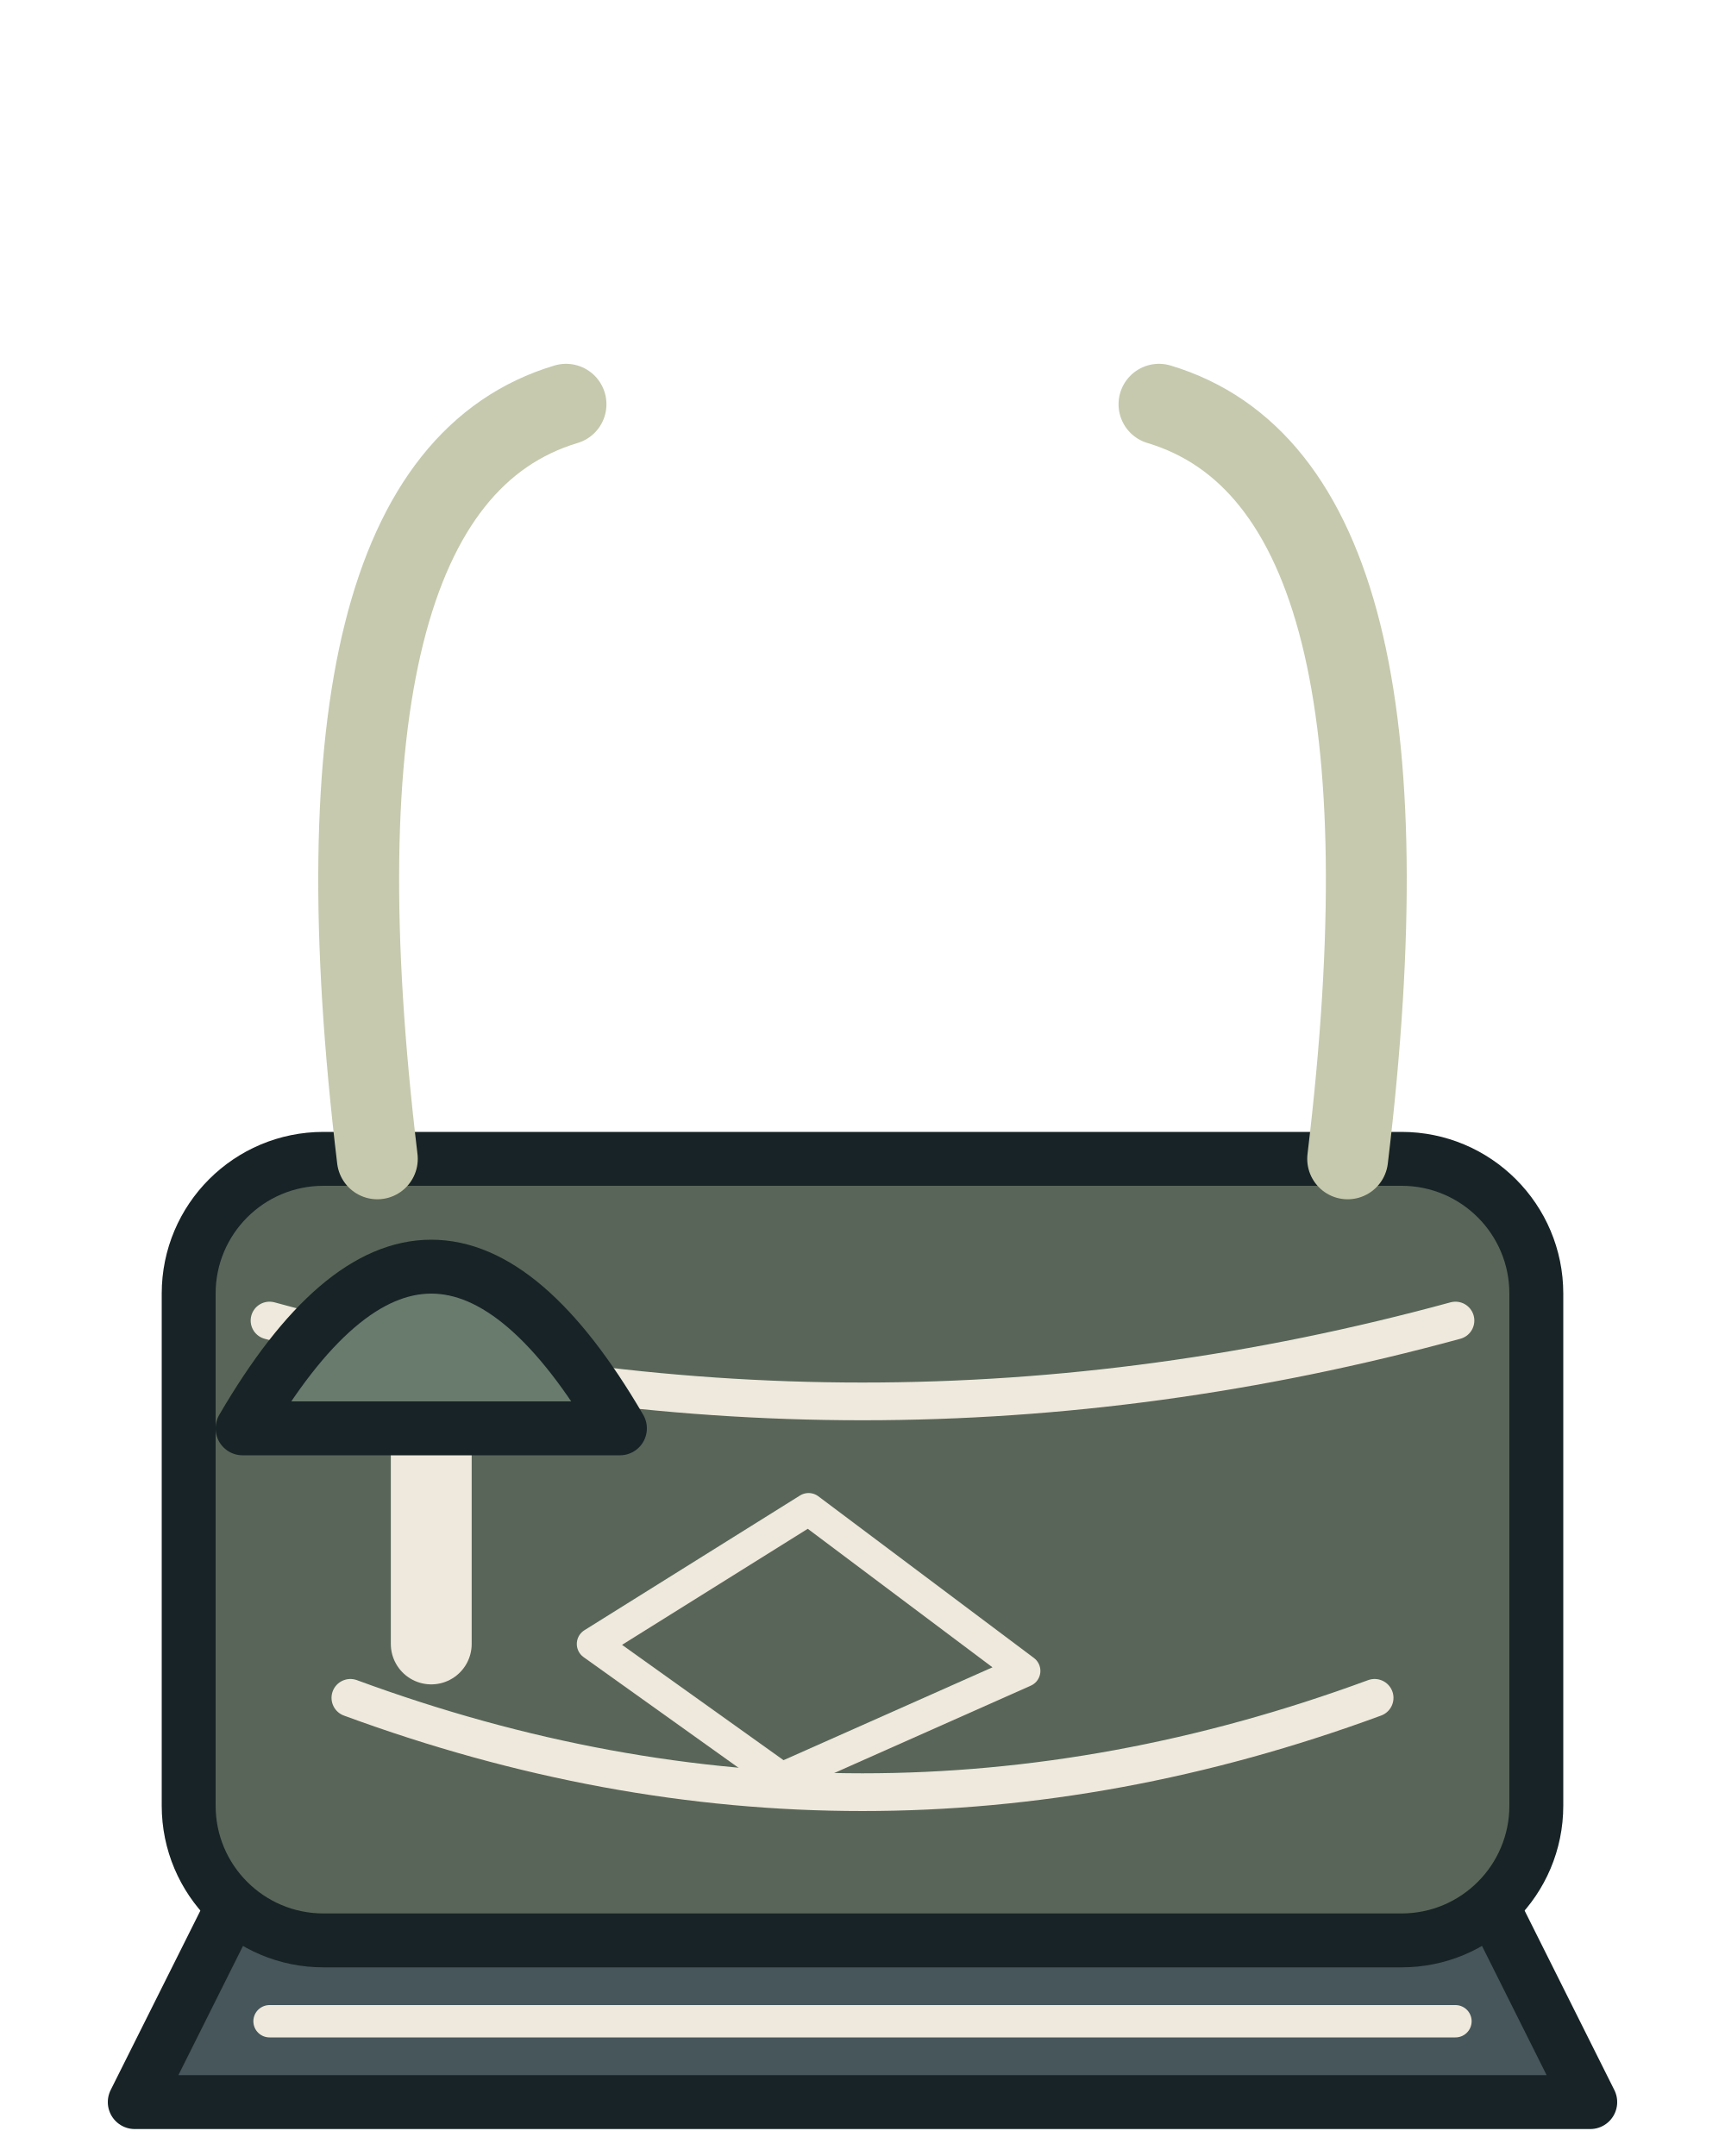
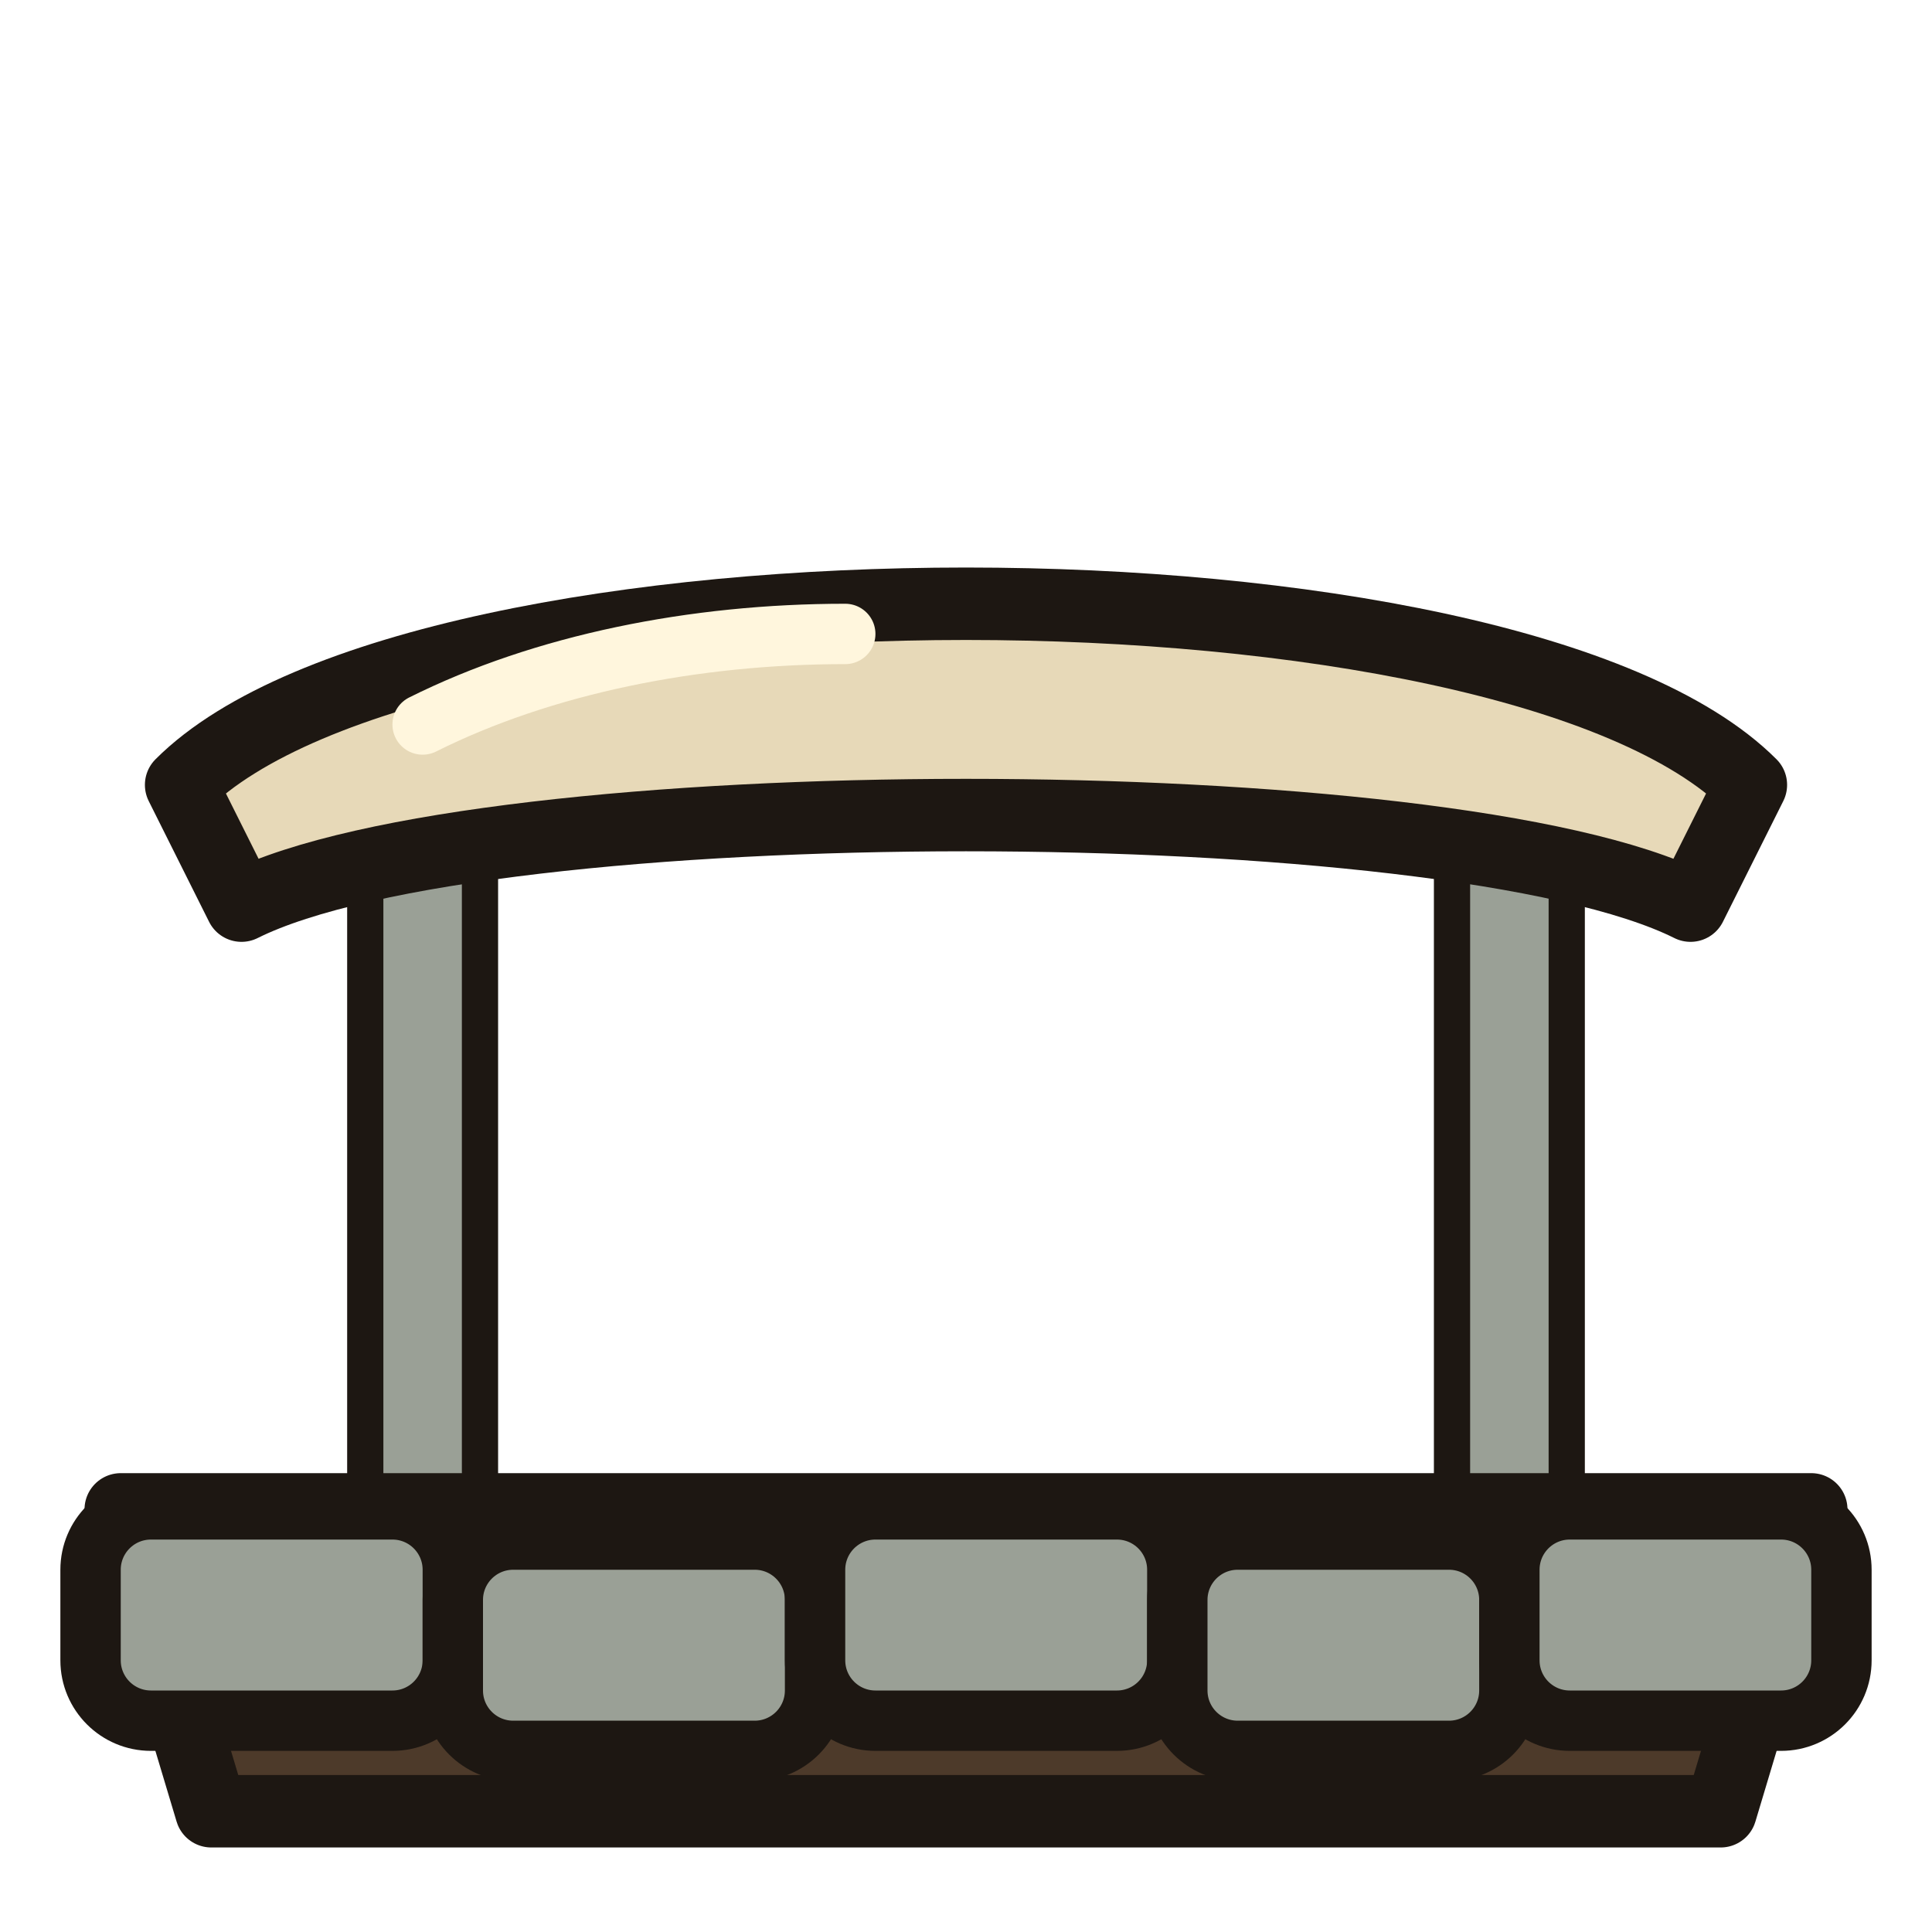
- <svg xmlns="http://www.w3.org/2000/svg" width="64" height="80" viewBox="0 0 64 80">
-   <g stroke-linejoin="round" stroke-linecap="round">
-     <path d="M5 78L9 70H55L59 78Z" fill="#46565b" stroke="#172326" stroke-width="2" />
-     <path d="M10 75H54" fill="none" stroke="#eee9dc" stroke-width="1.2" />
-     <rect x="7" y="43" width="50" height="29" rx="5" fill="#596559" stroke="#172326" stroke-width="2" />
-     <path d="M10 49Q32 55 54 49M13 63Q32 70 51 63" fill="none" stroke="#eee9dc" stroke-width="1.4" />
-     <path d="M14 43Q11 18 21 15M50 43Q53 18 43 15" fill="none" stroke="#c6c9ad" stroke-width="3" />
-     <path d="M16 61V53" fill="none" stroke="#eee9dc" stroke-width="3" />
-     <path d="M9 53Q16 41 23 53Z" fill="#687b6d" stroke="#172326" stroke-width="2" />
-     <path d="M22 61L30 56L38 62L29 66Z" fill="none" stroke="#eee9dc" stroke-width="1.2" />
+ <svg xmlns="http://www.w3.org/2000/svg" width="64" height="64" viewBox="0 0 64 64">
+   <path d="M14 26V60M50 26V60" stroke="#1d1712" stroke-width="5" />
+   <path d="M14 26V60M50 26V60" stroke="#9aa096" stroke-width="2.6" />
+   <path d="M6 26c8-8 44-8 52 0l-2 4c-8-4-40-4-48 0z" fill="#e7d9b8" stroke="#1d1712" stroke-linejoin="round" stroke-linecap="round" stroke-width="2.4" />
+   <path d="M14 24c4-2 9-3 14-3" fill="none" stroke="#fff6dd" stroke-width="2" stroke-linecap="round" />
+   <path d="M4 50h56l-3 10H7z" fill="#4d3a2a" stroke="#1d1712" stroke-linejoin="round" stroke-linecap="round" stroke-width="2.4" />
+   <g stroke="#1d1712" stroke-linejoin="round" stroke-linecap="round" stroke-width="2" fill="#9aa096">
+     <rect x="3" y="50" width="12" height="7" rx="2" />
+     <rect x="15" y="51" width="12" height="7" rx="2" />
+     <rect x="27" y="50" width="12" height="7" rx="2" />
+     <rect x="39" y="51" width="11" height="7" rx="2" />
+     <rect x="50" y="50" width="11" height="7" rx="2" />
  </g>
</svg>
